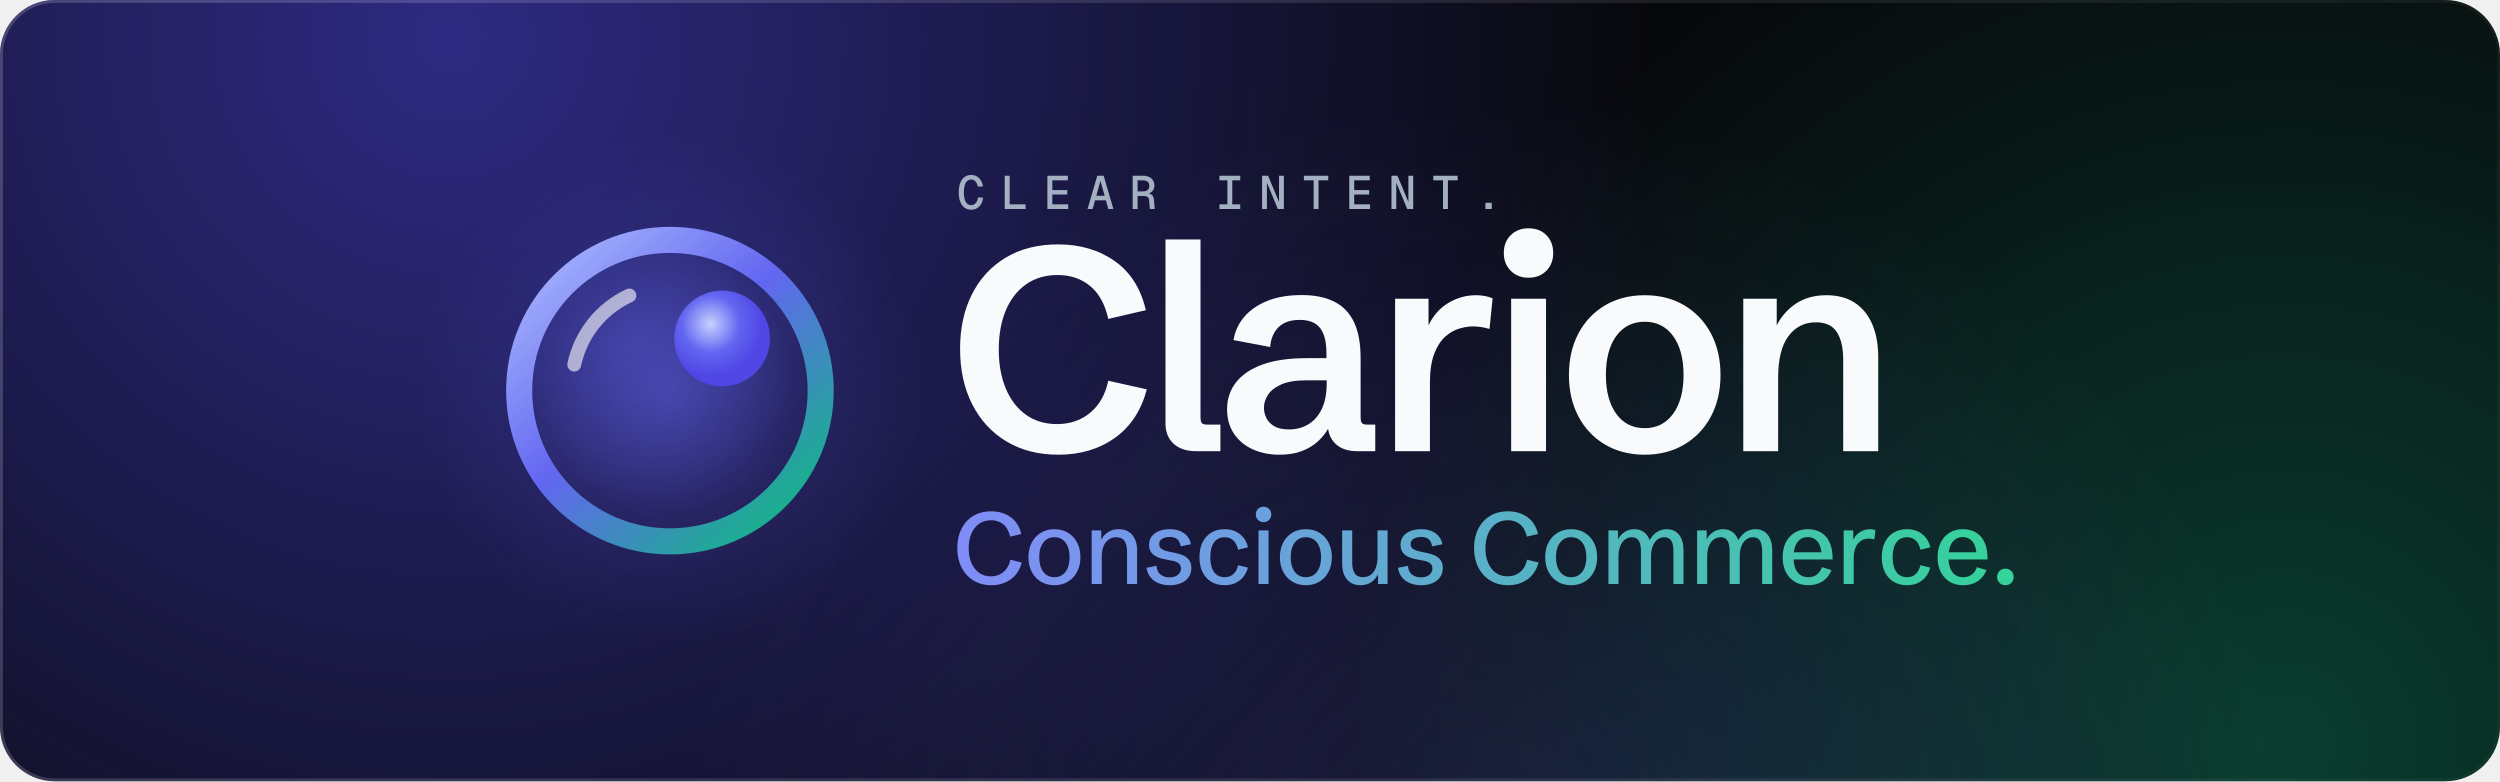
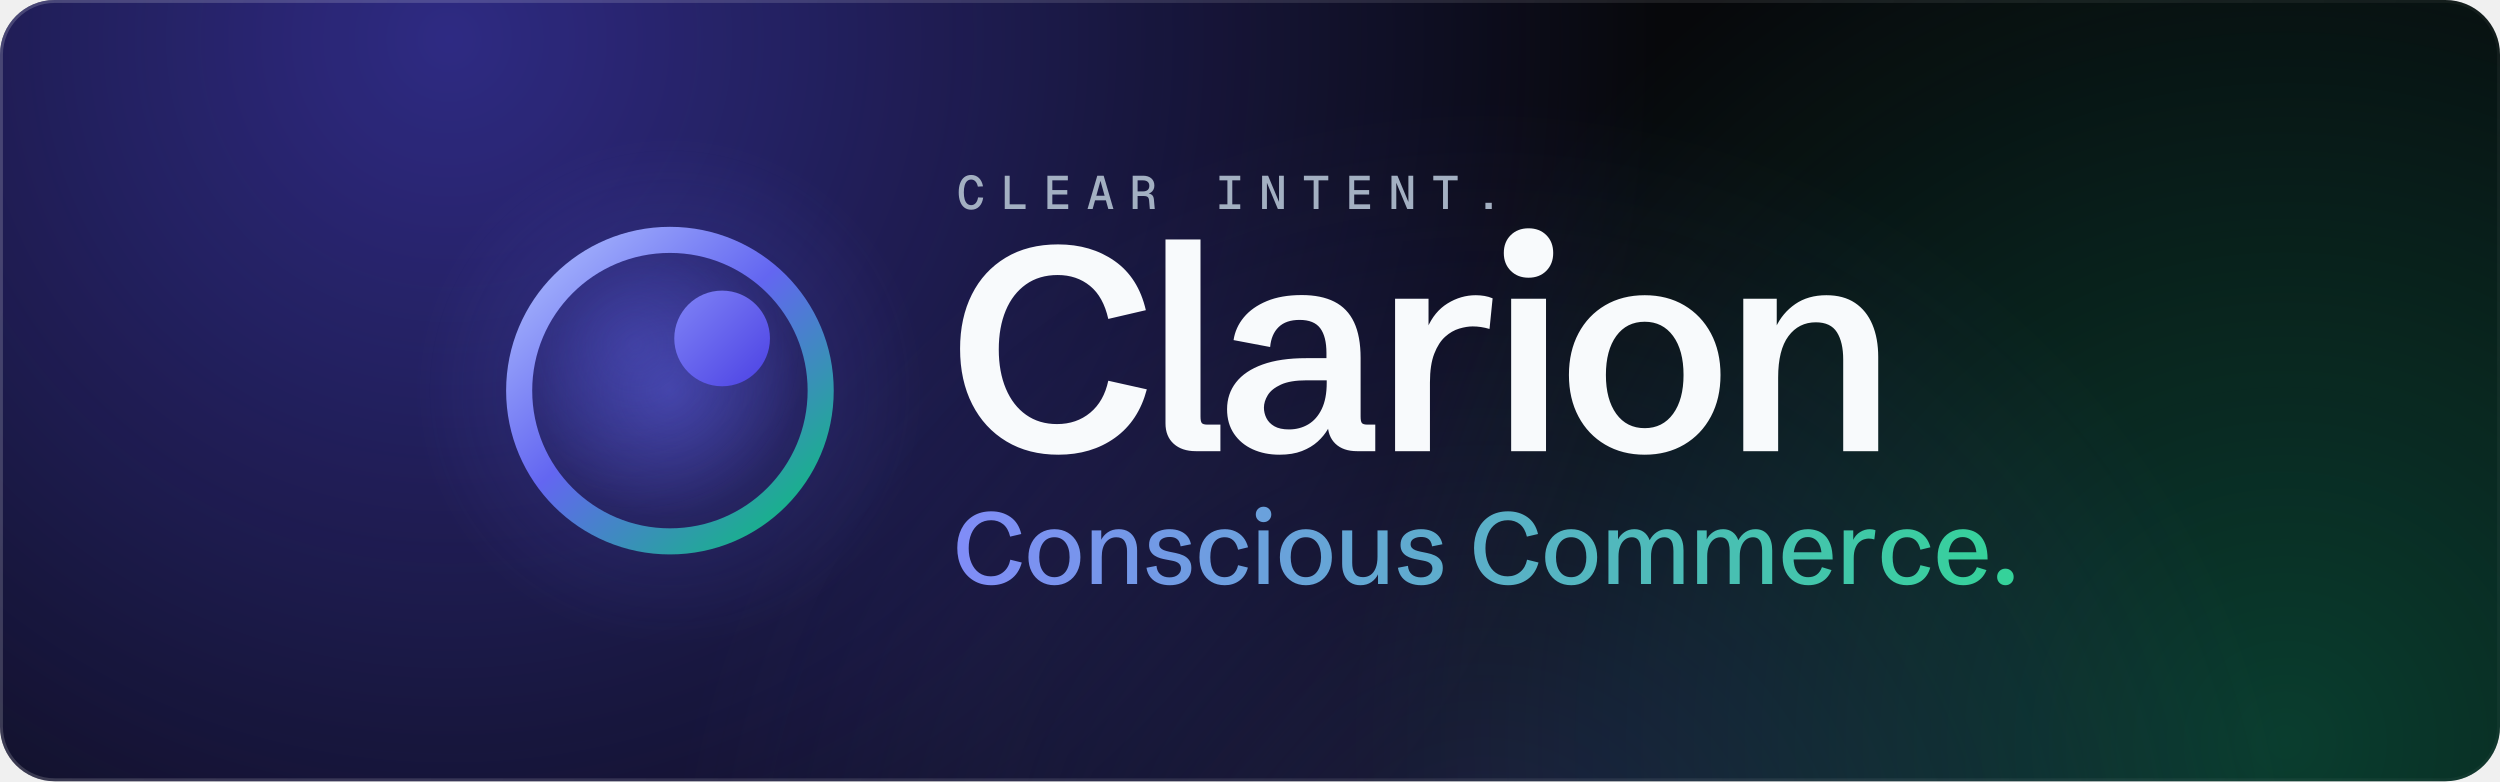
<svg xmlns="http://www.w3.org/2000/svg" viewBox="0 0 1280 400" width="1280" height="400" role="img" aria-label="Clarion — Clear Intent. Conscious Commerce.">
+   <style>
+     /* Motion for the README: the aurora drifts, then every seven seconds
+        three focus rings converge and lock onto the lens. Eased, never
+        bouncy, and still when the reader asks for reduced motion. */
+     .drift-a { animation: drift-a 22s ease-in-out infinite alternate; }
+     .drift-b { animation: drift-b 27s ease-in-out infinite alternate; }
+     .drift-c { animation: drift-c 31s ease-in-out infinite alternate; }
+     @keyframes drift-a { to { transform: translate(110px, 34px); } }
+     @keyframes drift-b { to { transform: translate(-130px, -28px); } }
+     @keyframes drift-c { to { transform: translate(80px, -46px); } }
+     .focus-ring {
+       transform-box: fill-box; transform-origin: center; opacity: 0;
+       animation: converge 7s cubic-bezier(0.22, 1, 0.36, 1) infinite;
+     }
+     .focus-ring.r2 { animation-delay: 0.16s; }
+     .focus-ring.r3 { animation-delay: 0.32s; }
+     @keyframes converge {
+       0% { transform: scale(2.6); opacity: 0; }
+       12% { opacity: 0.6; }
+       30%, 100% { transform: scale(1); opacity: 0; }
+     }
+     .halo { animation: breathe 7s ease-in-out infinite; }
+     @keyframes breathe { 0%, 20% { opacity: 0.6; } 34% { opacity: 1; } 70%, 100% { opacity: 0.6; } }
+     .focal {
+       transform-box: fill-box; transform-origin: center;
+       animation: settle 7s cubic-bezier(0.22, 1, 0.36, 1) infinite;
+     }
+     @keyframes settle { 0% { transform: scale(1); } 10% { transform: scale(0.84); } 34%, 100% { transform: scale(1); } }
+     @media (prefers-reduced-motion: reduce) {
+       .drift-a, .drift-b, .drift-c, .focus-ring, .halo, .focal { animation: none; }
+     }
+   </style>
  <defs>
    <clipPath id="card">
      <rect width="1280" height="400" rx="28" />
    </clipPath>
    <radialGradient id="aurora-iris" cx="230" cy="20" r="620" gradientUnits="userSpaceOnUse">
      <stop offset="0" stop-color="#4F46E5" stop-opacity="0.55" />
      <stop offset="1" stop-color="#4F46E5" stop-opacity="0" />
    </radialGradient>
    <radialGradient id="aurora-emerald" cx="1170" cy="380" r="480" gradientUnits="userSpaceOnUse">
      <stop offset="0" stop-color="#10B981" stop-opacity="0.30" />
      <stop offset="1" stop-color="#10B981" stop-opacity="0" />
    </radialGradient>
    <radialGradient id="aurora-glow" cx="760" cy="470" r="420" gradientUnits="userSpaceOnUse">
      <stop offset="0" stop-color="#6366F1" stop-opacity="0.22" />
      <stop offset="1" stop-color="#6366F1" stop-opacity="0" />
    </radialGradient>
    <linearGradient id="rim" x1="0" y1="0" x2="1280" y2="400" gradientUnits="userSpaceOnUse">
      <stop offset="0" stop-color="#FFFFFF" stop-opacity="0.18" />
      <stop offset="1" stop-color="#FFFFFF" stop-opacity="0.03" />
    </linearGradient>
    <linearGradient id="tagline" x1="486" y1="0" x2="1032.212" y2="0" gradientUnits="userSpaceOnUse">
      <stop offset="0" stop-color="#818CF8" />
      <stop offset="1" stop-color="#34D399" />
    </linearGradient>
    <linearGradient id="ring" x1="10" y1="8" x2="54" y2="56" gradientUnits="userSpaceOnUse">
      <stop offset="0" stop-color="#A5B4FC" />
      <stop offset="0.45" stop-color="#6366F1" />
      <stop offset="1" stop-color="#10B981" />
    </linearGradient>
    <radialGradient id="glass" cx="26" cy="24" r="30" gradientUnits="userSpaceOnUse">
-       <stop offset="0" stop-color="#6366F1" stop-opacity="0.30" />
+       <stop offset="0" stop-color="#6366F1" stop-opacity="0.24" />
      <stop offset="1" stop-color="#6366F1" stop-opacity="0" />
    </radialGradient>
-     <radialGradient id="focus" cx="39" cy="20.5" r="9" gradientUnits="userSpaceOnUse">
-       <stop offset="0" stop-color="#C7D2FE" />
-       <stop offset="0.55" stop-color="#6366F1" />
+     <linearGradient id="focus" x1="34" y1="16" x2="48" y2="30" gradientUnits="userSpaceOnUse">
+       <stop offset="0" stop-color="#7C7FF5" />
      <stop offset="1" stop-color="#4F46E5" />
-     </radialGradient>
+     </linearGradient>
    <radialGradient id="halo" cx="32" cy="32" r="44" gradientUnits="userSpaceOnUse">
      <stop offset="0" stop-color="#6366F1" stop-opacity="0.45" />
      <stop offset="0.5" stop-color="#6366F1" stop-opacity="0.12" />
      <stop offset="1" stop-color="#6366F1" stop-opacity="0" />
    </radialGradient>
  </defs>
  <g clip-path="url(#card)">
    <rect width="1280" height="400" fill="#07080B" />
-     <rect width="1280" height="400" fill="url(#aurora-iris)" />
-     <rect width="1280" height="400" fill="url(#aurora-emerald)" />
-     <rect width="1280" height="400" fill="url(#aurora-glow)" />
+     <rect class="drift-a" width="1280" height="400" fill="url(#aurora-iris)" />
+     <rect class="drift-b" width="1280" height="400" fill="url(#aurora-emerald)" />
+     <rect class="drift-c" width="1280" height="400" fill="url(#aurora-glow)" />
  </g>
  <rect x="0.75" y="0.75" width="1278.5" height="398.5" rx="27.25" fill="none" stroke="url(#rim)" stroke-width="1.5" />
  <g transform="translate(248 105) scale(2.9688)">
-     <circle cx="32" cy="32" r="44" fill="url(#halo)" />
+     <circle class="halo" cx="32" cy="32" r="44" fill="url(#halo)" />
    <circle cx="32" cy="32" r="26" fill="url(#glass)" />
+     <circle class="focus-ring" cx="32" cy="32" r="26" fill="none" stroke="url(#ring)" stroke-width="0.7" />
+     <circle class="focus-ring r2" cx="32" cy="32" r="26" fill="none" stroke="url(#ring)" stroke-width="0.55" />
+     <circle class="focus-ring r3" cx="32" cy="32" r="26" fill="none" stroke="url(#ring)" stroke-width="0.4" />
    <circle cx="32" cy="32" r="26" fill="none" stroke="url(#ring)" stroke-width="4.5" />
-     <path d="M15.5 27.5 A17 17 0 0 1 25 15.6" fill="none" stroke="#FFFFFF" stroke-opacity="0.6" stroke-width="2.4" stroke-linecap="round" />
-     <circle cx="41" cy="23" r="8.25" fill="url(#focus)" />
+     <circle class="focal" cx="41" cy="23" r="8.25" fill="url(#focus)" />
  </g>
  <path fill="#A3B0C2" d="M497.27 107.38L497.27 107.38Q495.21 107.38 493.78 106.30Q492.35 105.22 491.61 103.23Q490.86 101.24 490.86 98.50L490.86 98.50Q490.86 95.74 491.61 93.75Q492.35 91.76 493.78 90.67Q495.21 89.58 497.27 89.58L497.27 89.58Q499.60 89.58 501.20 91.11Q502.79 92.65 503.30 95.41L503.30 95.41L500.66 95.55Q500.30 93.78 499.40 92.85Q498.50 91.93 497.27 91.93L497.27 91.93Q496.02 91.93 495.18 92.70Q494.34 93.46 493.91 94.93Q493.48 96.39 493.48 98.50L493.48 98.50Q493.48 100.59 493.91 102.04Q494.34 103.50 495.18 104.26Q496.02 105.03 497.27 105.03L497.27 105.03Q498.59 105.03 499.53 104.02Q500.46 103.02 500.78 101.07L500.78 101.07L503.39 101.19Q502.96 104.12 501.35 105.75Q499.74 107.38 497.27 107.38ZM525.09 107L514.43 107L514.43 89.96L516.95 89.96L516.95 106.04L515.42 104.62L525.09 104.62L525.09 107ZM546.93 107L536.27 107L536.27 89.96L546.74 89.96L546.74 92.34L538.79 92.34L538.79 97.30L546.45 97.30L546.45 99.61L538.79 99.61L538.79 104.62L546.93 104.62L546.93 107ZM559.43 107L556.82 107L561.81 89.96L565.07 89.96L570.06 107L567.45 107L563.44 92.58L559.43 107ZM567.28 102.56L559.60 102.56L560.37 100.23L566.51 100.23L567.28 102.56ZM582.45 107L579.93 107L579.93 89.96L585.23 89.96Q587.94 89.96 589.49 91.33Q591.04 92.70 591.04 95.05L591.04 95.05Q591.04 96.27 590.50 97.21Q589.96 98.14 589.08 98.67Q588.21 99.20 587.22 99.27L587.22 99.27L587.13 98.98Q588.90 99.06 589.78 99.79Q590.66 100.52 590.80 102.15L590.80 102.15L591.23 107L588.71 107L588.33 102.63Q588.26 101.79 587.97 101.29Q587.68 100.78 587.08 100.57Q586.48 100.35 585.42 100.35L585.42 100.35L582.45 100.35L582.45 107ZM582.45 92.34L582.45 98L585.18 98Q586.77 98 587.61 97.26Q588.45 96.51 588.45 95.17L588.45 95.17Q588.45 93.80 587.61 93.07Q586.77 92.34 585.18 92.34L585.18 92.34L582.45 92.34ZM635.01 107L624.35 107L624.35 104.62L628.43 104.62L628.43 92.34L624.35 92.34L624.35 89.96L635.01 89.96L635.01 92.34L630.93 92.34L630.93 104.62L635.01 104.62L635.01 107ZM648.66 107L646.19 107L646.19 89.96L649.26 89.96L655.29 104.43L654.86 104.53L654.86 89.96L657.33 89.96L657.33 107L654.26 107L648.23 92.53L648.66 92.41L648.66 107ZM675.09 107L672.59 107L672.59 92.34L667.60 92.34L667.60 89.96L680.08 89.96L680.08 92.34L675.09 92.34L675.09 107ZM701.49 107L690.83 107L690.83 89.96L701.30 89.96L701.30 92.34L693.35 92.34L693.35 97.30L701.01 97.30L701.01 99.61L693.35 99.61L693.35 104.62L701.49 104.62L701.49 107ZM714.90 107L712.43 107L712.43 89.96L715.50 89.96L721.53 104.43L721.10 104.53L721.10 89.96L723.57 89.96L723.57 107L720.50 107L714.47 92.53L714.90 92.41L714.90 107ZM741.33 107L738.83 107L738.83 92.34L733.84 92.34L733.84 89.96L746.32 89.96L746.32 92.34L741.33 92.34L741.33 107ZM763.79 107L760.53 107L760.53 103.83L763.79 103.83L763.79 107Z" />
  <path fill="#F8FAFC" d="M541.86 232.81L541.86 232.81Q526.61 232.81 515.30 226.01Q503.99 219.22 497.78 207.01Q491.56 194.79 491.56 178.61L491.56 178.61Q491.56 162.78 497.60 150.75Q503.63 138.72 514.91 131.92Q526.18 125.13 541.72 125.13L541.72 125.13Q558.63 125.13 570.73 133.66Q582.84 142.19 586.67 158.81L586.67 158.81L567.44 163.29Q564.91 151.94 558.08 146.38Q551.26 140.81 541.57 140.81L541.57 140.81Q532.03 140.81 525.28 145.62Q518.52 150.42 514.94 158.99Q511.37 167.55 511.37 178.90L511.37 178.90Q511.37 190.39 515.01 199.02Q518.66 207.66 525.35 212.39Q532.03 217.13 541.21 217.13L541.21 217.13Q551.18 217.13 558.19 211.31Q565.20 205.49 567.44 194.94L567.44 194.94L587.17 199.35Q582.91 215.54 570.84 224.17Q558.77 232.81 541.86 232.81ZM624.85 231L612.27 231Q605.12 231 600.93 227.21Q596.73 223.41 596.73 216.76L596.73 216.76L596.73 122.60L614.66 122.60L614.66 213.37Q614.66 215.82 615.34 216.62Q616.03 217.41 618.27 217.41L618.27 217.41L624.85 217.41L624.85 231ZM655.08 232.81L655.08 232.81Q647.49 232.81 641.42 230.06Q635.35 227.31 631.81 222.08Q628.26 216.84 628.26 209.54L628.26 209.54Q628.26 201.66 632.85 195.77Q637.44 189.88 646.44 186.63Q655.44 183.38 668.73 183.38L668.73 183.38L680.44 183.38L679.14 185.11L679.14 180.70Q679.14 172.32 675.96 168.06Q672.78 163.79 665.41 163.79L665.41 163.79Q658.40 163.79 654.64 167.48Q650.88 171.16 650.31 177.67L650.31 177.67L631.59 174.13Q632.53 167.70 636.83 162.49Q641.13 157.29 648.57 154.18Q656.01 151.07 666.49 151.07L666.49 151.07Q676.47 151.07 683.19 154.47Q689.91 157.87 693.27 164.99Q696.63 172.10 696.63 183.38L696.63 183.38L696.63 213.37Q696.63 215.82 697.31 216.62Q698.00 217.41 700.24 217.41L700.24 217.41L704.14 217.41L704.14 231L694.82 231Q687.74 231 683.76 227.21Q679.79 223.41 679.79 216.76L679.79 216.76L679.79 212.36L682.83 213.22Q681.81 216.33 679.86 219.73Q677.91 223.12 674.66 226.09Q671.41 229.05 666.60 230.93Q661.80 232.81 655.08 232.81ZM659.99 219.87L659.99 219.87Q665.41 219.87 669.78 217.31Q674.15 214.74 676.72 209.43Q679.28 204.12 679.28 196.02L679.28 196.02L679.28 194.72L669.02 194.72Q660.57 194.72 655.80 196.93Q651.03 199.13 649.08 202.35Q647.13 205.56 647.13 208.74L647.13 208.74Q647.13 211.49 648.39 214.05Q649.66 216.62 652.47 218.25Q655.29 219.87 659.99 219.87ZM732.13 231L714.28 231L714.28 152.95L731.41 152.95L731.41 170.15L730.76 167.98Q734.37 159.53 741.17 155.34Q747.96 151.15 755.62 151.15L755.62 151.15Q757.79 151.15 759.99 151.51Q762.20 151.87 764.22 152.74L764.22 152.74L762.63 168.42Q758.22 167.12 754.03 167.12L754.03 167.12Q750.92 167.12 747.13 168.24Q743.34 169.36 739.94 172.39Q736.54 175.43 734.34 181.10Q732.13 186.77 732.13 195.81L732.13 195.81L732.13 231ZM791.56 231L773.71 231L773.71 152.95L791.56 152.95L791.56 231ZM782.60 142.19L782.60 142.19Q777.03 142.19 773.49 138.64Q769.95 135.10 769.95 129.54L769.95 129.54Q769.95 123.90 773.49 120.40Q777.03 116.89 782.60 116.89L782.60 116.89Q788.24 116.89 791.74 120.40Q795.24 123.90 795.24 129.54L795.24 129.54Q795.24 135.10 791.74 138.64Q788.24 142.19 782.60 142.19ZM842.10 232.81L842.10 232.81Q830.61 232.81 821.83 227.64Q813.05 222.47 808.17 213.26Q803.29 204.04 803.29 191.98L803.29 191.98Q803.29 179.91 808.17 170.69Q813.05 161.48 821.83 156.31Q830.61 151.15 842.10 151.15L842.10 151.15Q853.59 151.15 862.33 156.31Q871.07 161.48 875.99 170.69Q880.90 179.91 880.90 191.98L880.90 191.98Q880.90 204.04 875.99 213.26Q871.07 222.47 862.29 227.64Q853.51 232.81 842.10 232.81ZM842.10 219.22L842.10 219.22Q851.27 219.22 856.62 211.89Q861.97 204.55 861.97 191.98L861.97 191.98Q861.97 179.33 856.62 172.03Q851.27 164.73 842.10 164.73L842.10 164.73Q832.85 164.73 827.53 172.03Q822.22 179.33 822.22 191.98L822.22 191.98Q822.22 204.55 827.53 211.89Q832.85 219.22 842.10 219.22ZM910.41 231L892.56 231L892.56 152.95L909.69 152.95L909.69 170.80L909.18 167.62Q912.58 160.25 919.15 155.70Q925.73 151.15 935.13 151.15L935.13 151.15Q943.87 151.15 949.76 155.08Q955.65 159.02 958.65 166.14Q961.65 173.26 961.65 182.80L961.65 182.80L961.65 231L943.72 231L943.72 184.03Q943.72 175.21 940.51 170.12Q937.29 165.02 929.71 165.02L929.71 165.02Q920.96 165.02 915.69 172.10Q910.41 179.19 910.41 193.28L910.41 193.28L910.41 231Z" />
  <path fill="url(#tagline)" d="M507.60 299.63L507.60 299.63Q502.35 299.63 498.41 297.21Q494.47 294.79 492.30 290.49Q490.13 286.20 490.13 280.57L490.13 280.57Q490.13 275.08 492.23 270.85Q494.32 266.63 498.22 264.21Q502.12 261.80 507.55 261.80L507.55 261.80Q513.21 261.80 517.38 264.71Q521.54 267.62 522.89 273.41L522.89 273.41L517.20 274.75Q516.18 270.46 513.62 268.40Q511.05 266.35 507.50 266.35L507.50 266.35Q503.84 266.35 501.27 268.19Q498.69 270.03 497.33 273.25Q495.97 276.48 495.97 280.69L495.97 280.69Q495.97 284.98 497.37 288.23Q498.77 291.48 501.30 293.29Q503.84 295.09 507.32 295.09L507.32 295.09Q511.08 295.09 513.78 292.84Q516.49 290.60 517.28 286.56L517.28 286.56L523.14 288.01Q521.64 293.67 517.47 296.65Q513.29 299.63 507.60 299.63ZM539.86 299.63L539.86 299.63Q535.93 299.63 532.92 297.81Q529.91 295.98 528.23 292.75Q526.56 289.53 526.56 285.29L526.56 285.29Q526.56 281.05 528.23 277.82Q529.91 274.60 532.92 272.77Q535.93 270.94 539.86 270.94L539.86 270.94Q543.80 270.94 546.81 272.77Q549.81 274.60 551.49 277.82Q553.17 281.05 553.17 285.29L553.17 285.29Q553.17 289.53 551.49 292.75Q549.81 295.98 546.81 297.81Q543.80 299.63 539.86 299.63ZM539.86 295.52L539.86 295.52Q543.47 295.52 545.55 292.77Q547.63 290.01 547.63 285.29L547.63 285.29Q547.63 280.54 545.55 277.80Q543.47 275.06 539.86 275.06L539.86 275.06Q536.26 275.06 534.17 277.80Q532.09 280.54 532.09 285.29L532.09 285.29Q532.09 290.01 534.17 292.77Q536.26 295.52 539.86 295.52ZM564.10 299L558.94 299L558.94 271.58L563.84 271.58L563.84 277.80L563.67 276.68Q564.81 274.22 567.14 272.58Q569.48 270.94 572.83 270.94L572.83 270.94Q575.83 270.94 577.91 272.29Q579.99 273.63 581.10 276.07Q582.20 278.51 582.20 281.89L582.20 281.89L582.20 299L577.05 299L577.05 282.27Q577.05 278.99 575.78 277.04Q574.51 275.08 571.54 275.08L571.54 275.08Q568.29 275.08 566.19 277.65Q564.10 280.21 564.10 285.14L564.10 285.14L564.10 299ZM598.90 299.63L598.90 299.63Q595.87 299.63 593.36 298.67Q590.85 297.71 589.18 295.74Q587.52 293.77 586.99 290.70L586.99 290.70L592.12 289.71Q592.37 292.68 594.16 294.15Q595.95 295.62 598.74 295.62L598.74 295.62Q601.54 295.62 603.10 294.29Q604.66 292.96 604.66 291.08L604.66 291.08Q604.66 289.45 603.53 288.46Q602.40 287.47 600.09 287.07L600.09 287.07L596.99 286.48Q595.62 286.25 594.11 285.81Q592.60 285.37 591.29 284.55Q589.98 283.74 589.16 282.39Q588.33 281.05 588.33 278.99L588.33 278.99Q588.33 276.28 589.75 274.51Q591.18 272.75 593.58 271.84Q595.98 270.94 598.84 270.94L598.84 270.94Q601.82 270.94 604.10 271.86Q606.39 272.77 607.85 274.49Q609.31 276.20 609.76 278.66L609.76 278.66L604.48 279.73Q604.30 278.31 603.69 277.23Q603.08 276.15 601.92 275.54Q600.75 274.93 598.84 274.93L598.84 274.93Q596.61 274.93 595.05 275.86Q593.49 276.78 593.49 278.61L593.49 278.61Q593.49 279.68 594.08 280.43Q594.68 281.18 595.82 281.65Q596.97 282.12 598.64 282.47L598.64 282.47L601.87 283.13Q604.02 283.54 605.86 284.39Q607.71 285.24 608.84 286.77Q609.97 288.31 609.97 290.82L609.97 290.82Q609.97 293.59 608.54 295.57Q607.12 297.55 604.63 298.59Q602.15 299.63 598.90 299.63ZM627.09 299.63L627.09 299.63Q623.11 299.63 620.19 297.88Q617.27 296.13 615.69 292.91Q614.12 289.68 614.12 285.29L614.12 285.29Q614.12 280.87 615.69 277.66Q617.27 274.45 620.17 272.70Q623.08 270.94 627.07 270.94L627.07 270.94Q630.06 270.94 632.47 272.04Q634.89 273.13 636.58 275.20Q638.26 277.27 639.00 280.21L639.00 280.21L633.90 281.46Q633.21 278.33 631.47 276.69Q629.73 275.06 627.07 275.06L627.07 275.06Q623.46 275.06 621.57 277.76Q619.68 280.46 619.68 285.31L619.68 285.31Q619.68 290.16 621.57 292.84Q623.46 295.52 627.07 295.52L627.07 295.52Q629.71 295.52 631.45 293.96Q633.19 292.40 633.90 289.38L633.90 289.38L638.92 290.60Q638.34 292.80 637.22 294.48Q636.11 296.16 634.57 297.30Q633.03 298.44 631.14 299.04Q629.25 299.63 627.09 299.63ZM649.50 299L644.35 299L644.35 271.58L649.50 271.58L649.50 299ZM646.94 267.34L646.94 267.34Q645.23 267.34 644.10 266.21Q642.97 265.08 642.97 263.40L642.97 263.40Q642.97 261.68 644.10 260.56Q645.23 259.44 646.94 259.44L646.94 259.44Q648.64 259.44 649.77 260.56Q650.90 261.68 650.90 263.40L650.90 263.40Q650.90 265.08 649.77 266.21Q648.64 267.34 646.94 267.34ZM668.61 299.63L668.61 299.63Q664.67 299.63 661.66 297.81Q658.65 295.98 656.98 292.75Q655.30 289.53 655.30 285.29L655.30 285.29Q655.30 281.05 656.98 277.82Q658.65 274.60 661.66 272.77Q664.67 270.94 668.61 270.94L668.61 270.94Q672.54 270.94 675.55 272.77Q678.56 274.60 680.24 277.82Q681.91 281.05 681.91 285.29L681.91 285.29Q681.91 289.53 680.24 292.75Q678.56 295.98 675.55 297.81Q672.54 299.63 668.61 299.63ZM668.61 295.52L668.61 295.52Q672.21 295.52 674.29 292.77Q676.38 290.01 676.38 285.29L676.38 285.29Q676.38 280.54 674.29 277.80Q672.21 275.06 668.61 275.06L668.61 275.06Q665.00 275.06 662.92 277.80Q660.84 280.54 660.84 285.29L660.84 285.29Q660.84 290.01 662.92 292.77Q665.00 295.52 668.61 295.52ZM696.52 299.63L696.52 299.63Q693.58 299.63 691.48 298.29Q689.39 296.94 688.28 294.49Q687.18 292.04 687.18 288.69L687.18 288.69L687.18 271.58L692.33 271.58L692.33 288.21Q692.33 291.56 693.58 293.53Q694.82 295.50 697.87 295.50L697.87 295.50Q700.05 295.50 701.72 294.37Q703.38 293.24 704.33 290.90Q705.28 288.56 705.28 284.98L705.28 284.98L705.28 271.58L710.44 271.58L710.44 299L705.54 299L705.54 292.55L705.72 293.67Q704.60 296.28 702.25 297.96Q699.90 299.63 696.52 299.63ZM727.64 299.63L727.64 299.63Q724.62 299.63 722.11 298.67Q719.59 297.71 717.93 295.74Q716.27 293.77 715.73 290.70L715.73 290.70L720.86 289.71Q721.12 292.68 722.91 294.15Q724.70 295.62 727.49 295.62L727.49 295.62Q730.28 295.62 731.84 294.29Q733.40 292.96 733.40 291.08L733.40 291.08Q733.40 289.45 732.27 288.46Q731.14 287.47 728.83 287.07L728.83 287.07L725.74 286.48Q724.37 286.25 722.85 285.81Q721.34 285.37 720.04 284.55Q718.73 283.74 717.90 282.39Q717.08 281.05 717.08 278.99L717.08 278.99Q717.08 276.28 718.50 274.51Q719.92 272.75 722.32 271.84Q724.72 270.94 727.59 270.94L727.59 270.94Q730.56 270.94 732.85 271.86Q735.13 272.77 736.59 274.49Q738.05 276.20 738.51 278.66L738.51 278.66L733.23 279.73Q733.05 278.31 732.44 277.23Q731.83 276.15 730.66 275.54Q729.49 274.93 727.59 274.93L727.59 274.93Q725.36 274.93 723.79 275.86Q722.23 276.78 722.23 278.61L722.23 278.61Q722.23 279.68 722.83 280.43Q723.43 281.18 724.57 281.65Q725.71 282.12 727.39 282.47L727.39 282.47L730.61 283.13Q732.77 283.54 734.61 284.39Q736.45 285.24 737.58 286.77Q738.71 288.31 738.71 290.82L738.71 290.82Q738.71 293.59 737.29 295.57Q735.87 297.55 733.38 298.59Q730.89 299.63 727.64 299.63ZM772.18 299.63L772.18 299.63Q766.92 299.63 762.99 297.21Q759.05 294.79 756.88 290.49Q754.71 286.20 754.71 280.57L754.71 280.57Q754.71 275.08 756.80 270.85Q758.90 266.63 762.80 264.21Q766.69 261.80 772.13 261.80L772.13 261.80Q777.79 261.80 781.95 264.71Q786.12 267.62 787.46 273.41L787.46 273.41L781.77 274.75Q780.76 270.46 778.19 268.40Q775.63 266.35 772.08 266.35L772.08 266.35Q768.42 266.35 765.84 268.19Q763.26 270.03 761.91 273.25Q760.55 276.48 760.55 280.69L760.55 280.69Q760.55 284.98 761.94 288.23Q763.34 291.48 765.88 293.29Q768.42 295.09 771.90 295.09L771.90 295.09Q775.66 295.09 778.36 292.84Q781.06 290.60 781.85 286.56L781.85 286.56L787.72 288.01Q786.22 293.67 782.04 296.65Q777.86 299.63 772.18 299.63ZM804.44 299.63L804.44 299.63Q800.50 299.63 797.49 297.81Q794.48 295.98 792.81 292.75Q791.13 289.53 791.13 285.29L791.13 285.29Q791.13 281.05 792.81 277.82Q794.48 274.60 797.49 272.77Q800.50 270.94 804.44 270.94L804.44 270.94Q808.37 270.94 811.38 272.77Q814.39 274.60 816.07 277.82Q817.74 281.05 817.74 285.29L817.74 285.29Q817.74 289.53 816.07 292.75Q814.39 295.98 811.38 297.81Q808.37 299.63 804.44 299.63ZM804.44 295.52L804.44 295.52Q808.04 295.52 810.12 292.77Q812.21 290.01 812.21 285.29L812.21 285.29Q812.21 280.54 810.12 277.80Q808.04 275.06 804.44 275.06L804.44 275.06Q800.83 275.06 798.75 277.80Q796.67 280.54 796.67 285.29L796.67 285.29Q796.67 290.01 798.75 292.77Q800.83 295.52 804.44 295.52ZM828.67 299L823.52 299L823.52 271.58L828.42 271.58L828.42 276.20Q829.46 273.99 831.66 272.47Q833.85 270.94 836.87 270.94L836.87 270.94Q839.64 270.94 841.65 272.42Q843.65 273.89 844.62 276.61L844.62 276.61Q845.99 273.99 848.25 272.47Q850.51 270.94 853.43 270.94L853.43 270.94Q857.41 270.94 859.69 273.83Q861.96 276.71 861.96 281.89L861.96 281.89L861.96 299L856.80 299L856.80 282.09Q856.80 279.98 856.37 278.41Q855.94 276.83 854.91 275.96Q853.89 275.08 852.11 275.08L852.11 275.08Q850.13 275.08 848.59 276.26Q847.05 277.44 846.19 279.63Q845.33 281.81 845.33 284.88L845.33 284.88L845.33 299L840.17 299L840.17 282.09Q840.17 279.98 839.73 278.41Q839.29 276.83 838.28 275.96Q837.28 275.08 835.50 275.08L835.50 275.08Q833.52 275.08 831.97 276.25Q830.42 277.42 829.55 279.60Q828.67 281.79 828.67 284.88L828.67 284.88L828.67 299ZM874.08 299L868.93 299L868.93 271.58L873.83 271.58L873.83 276.20Q874.87 273.99 877.07 272.47Q879.26 270.94 882.28 270.94L882.28 270.94Q885.05 270.94 887.06 272.42Q889.06 273.89 890.03 276.61L890.03 276.61Q891.40 273.99 893.66 272.47Q895.92 270.94 898.84 270.94L898.84 270.94Q902.83 270.94 905.10 273.83Q907.37 276.71 907.37 281.89L907.37 281.89L907.37 299L902.22 299L902.22 282.09Q902.22 279.98 901.78 278.41Q901.35 276.83 900.32 275.96Q899.30 275.08 897.52 275.08L897.52 275.08Q895.54 275.08 894.00 276.26Q892.47 277.44 891.60 279.63Q890.74 281.81 890.74 284.88L890.74 284.88L890.74 299L885.59 299L885.59 282.09Q885.59 279.98 885.14 278.41Q884.70 276.83 883.69 275.96Q882.69 275.08 880.91 275.08L880.91 275.08Q878.93 275.08 877.38 276.25Q875.84 277.42 874.96 279.60Q874.08 281.79 874.08 284.88L874.08 284.88L874.08 299ZM925.84 299.63L925.84 299.63Q921.88 299.63 918.94 297.87Q915.99 296.11 914.35 292.89Q912.72 289.68 912.72 285.29L912.72 285.29Q912.72 280.90 914.34 277.68Q915.97 274.47 918.89 272.71Q921.81 270.94 925.69 270.94L925.69 270.94Q927.90 270.94 930.13 271.64Q932.37 272.34 934.22 274.07Q936.08 275.79 937.19 278.80Q938.31 281.81 938.31 286.43L938.31 286.43L916.04 286.43L916.04 282.75L933.79 282.75L932.67 284.27Q932.55 280.92 931.57 278.88Q930.59 276.83 929.03 275.91Q927.47 274.98 925.59 274.98L925.59 274.98Q923.28 274.98 921.64 276.21Q920.00 277.44 919.14 279.75Q918.28 282.06 918.28 285.34L918.28 285.34Q918.28 290.16 920.22 292.84Q922.16 295.52 925.82 295.52L925.82 295.52Q928.41 295.52 930.18 294.21Q931.96 292.91 932.83 290.39L932.83 290.39L937.73 291.89Q936.74 294.40 935.01 296.13Q933.28 297.86 930.95 298.75Q928.61 299.63 925.84 299.63ZM949.11 299L943.96 299L943.96 271.58L948.86 271.58L948.86 277.49L948.68 276.78Q949.93 273.89 952.35 272.42Q954.78 270.94 957.37 270.94L957.37 270.94Q958.10 270.94 958.84 271.07Q959.58 271.20 960.24 271.50L960.24 271.50L959.65 276.20Q958.20 275.74 956.78 275.74L956.78 275.74Q955.82 275.74 954.51 276.11Q953.20 276.48 951.98 277.52Q950.76 278.56 949.94 280.58Q949.11 282.60 949.11 285.87L949.11 285.87L949.11 299ZM976.45 299.63L976.45 299.63Q972.46 299.63 969.54 297.88Q966.62 296.13 965.05 292.91Q963.47 289.68 963.47 285.29L963.47 285.29Q963.47 280.87 965.05 277.66Q966.62 274.45 969.53 272.70Q972.44 270.94 976.42 270.94L976.42 270.94Q979.42 270.94 981.83 272.04Q984.24 273.13 985.93 275.20Q987.62 277.27 988.36 280.21L988.36 280.21L983.25 281.46Q982.57 278.33 980.83 276.69Q979.09 275.06 976.42 275.06L976.42 275.06Q972.82 275.06 970.93 277.76Q969.03 280.46 969.03 285.31L969.03 285.31Q969.03 290.16 970.93 292.84Q972.82 295.52 976.42 295.52L976.42 295.52Q979.06 295.52 980.80 293.96Q982.54 292.40 983.25 289.38L983.25 289.38L988.28 290.60Q987.70 292.80 986.58 294.48Q985.46 296.16 983.93 297.30Q982.39 298.44 980.50 299.04Q978.61 299.63 976.45 299.63ZM1005.18 299.63L1005.18 299.63Q1001.22 299.63 998.27 297.87Q995.33 296.11 993.69 292.89Q992.05 289.68 992.05 285.29L992.05 285.29Q992.05 280.90 993.68 277.68Q995.30 274.47 998.22 272.71Q1001.14 270.94 1005.03 270.94L1005.03 270.94Q1007.23 270.94 1009.47 271.64Q1011.70 272.34 1013.56 274.07Q1015.41 275.79 1016.53 278.80Q1017.64 281.81 1017.64 286.43L1017.64 286.43L995.38 286.43L995.38 282.75L1013.12 282.75L1012.01 284.27Q1011.88 280.92 1010.90 278.88Q1009.93 276.83 1008.36 275.91Q1006.80 274.98 1004.92 274.98L1004.92 274.98Q1002.61 274.98 1000.98 276.21Q999.34 277.44 998.47 279.75Q997.61 282.06 997.61 285.34L997.61 285.34Q997.61 290.16 999.55 292.84Q1001.50 295.52 1005.15 295.52L1005.15 295.52Q1007.74 295.52 1009.52 294.21Q1011.30 292.91 1012.16 290.39L1012.16 290.39L1017.06 291.89Q1016.07 294.40 1014.34 296.13Q1012.62 297.86 1010.28 298.75Q1007.95 299.63 1005.18 299.63ZM1026.77 299.63L1026.77 299.63Q1024.94 299.63 1023.74 298.43Q1022.53 297.22 1022.53 295.39L1022.53 295.39Q1022.53 293.57 1023.74 292.36Q1024.94 291.15 1026.77 291.15L1026.77 291.15Q1028.58 291.15 1029.78 292.36Q1030.99 293.57 1030.99 295.39L1030.99 295.39Q1030.99 297.22 1029.78 298.43Q1028.58 299.63 1026.77 299.63Z" />
</svg>
